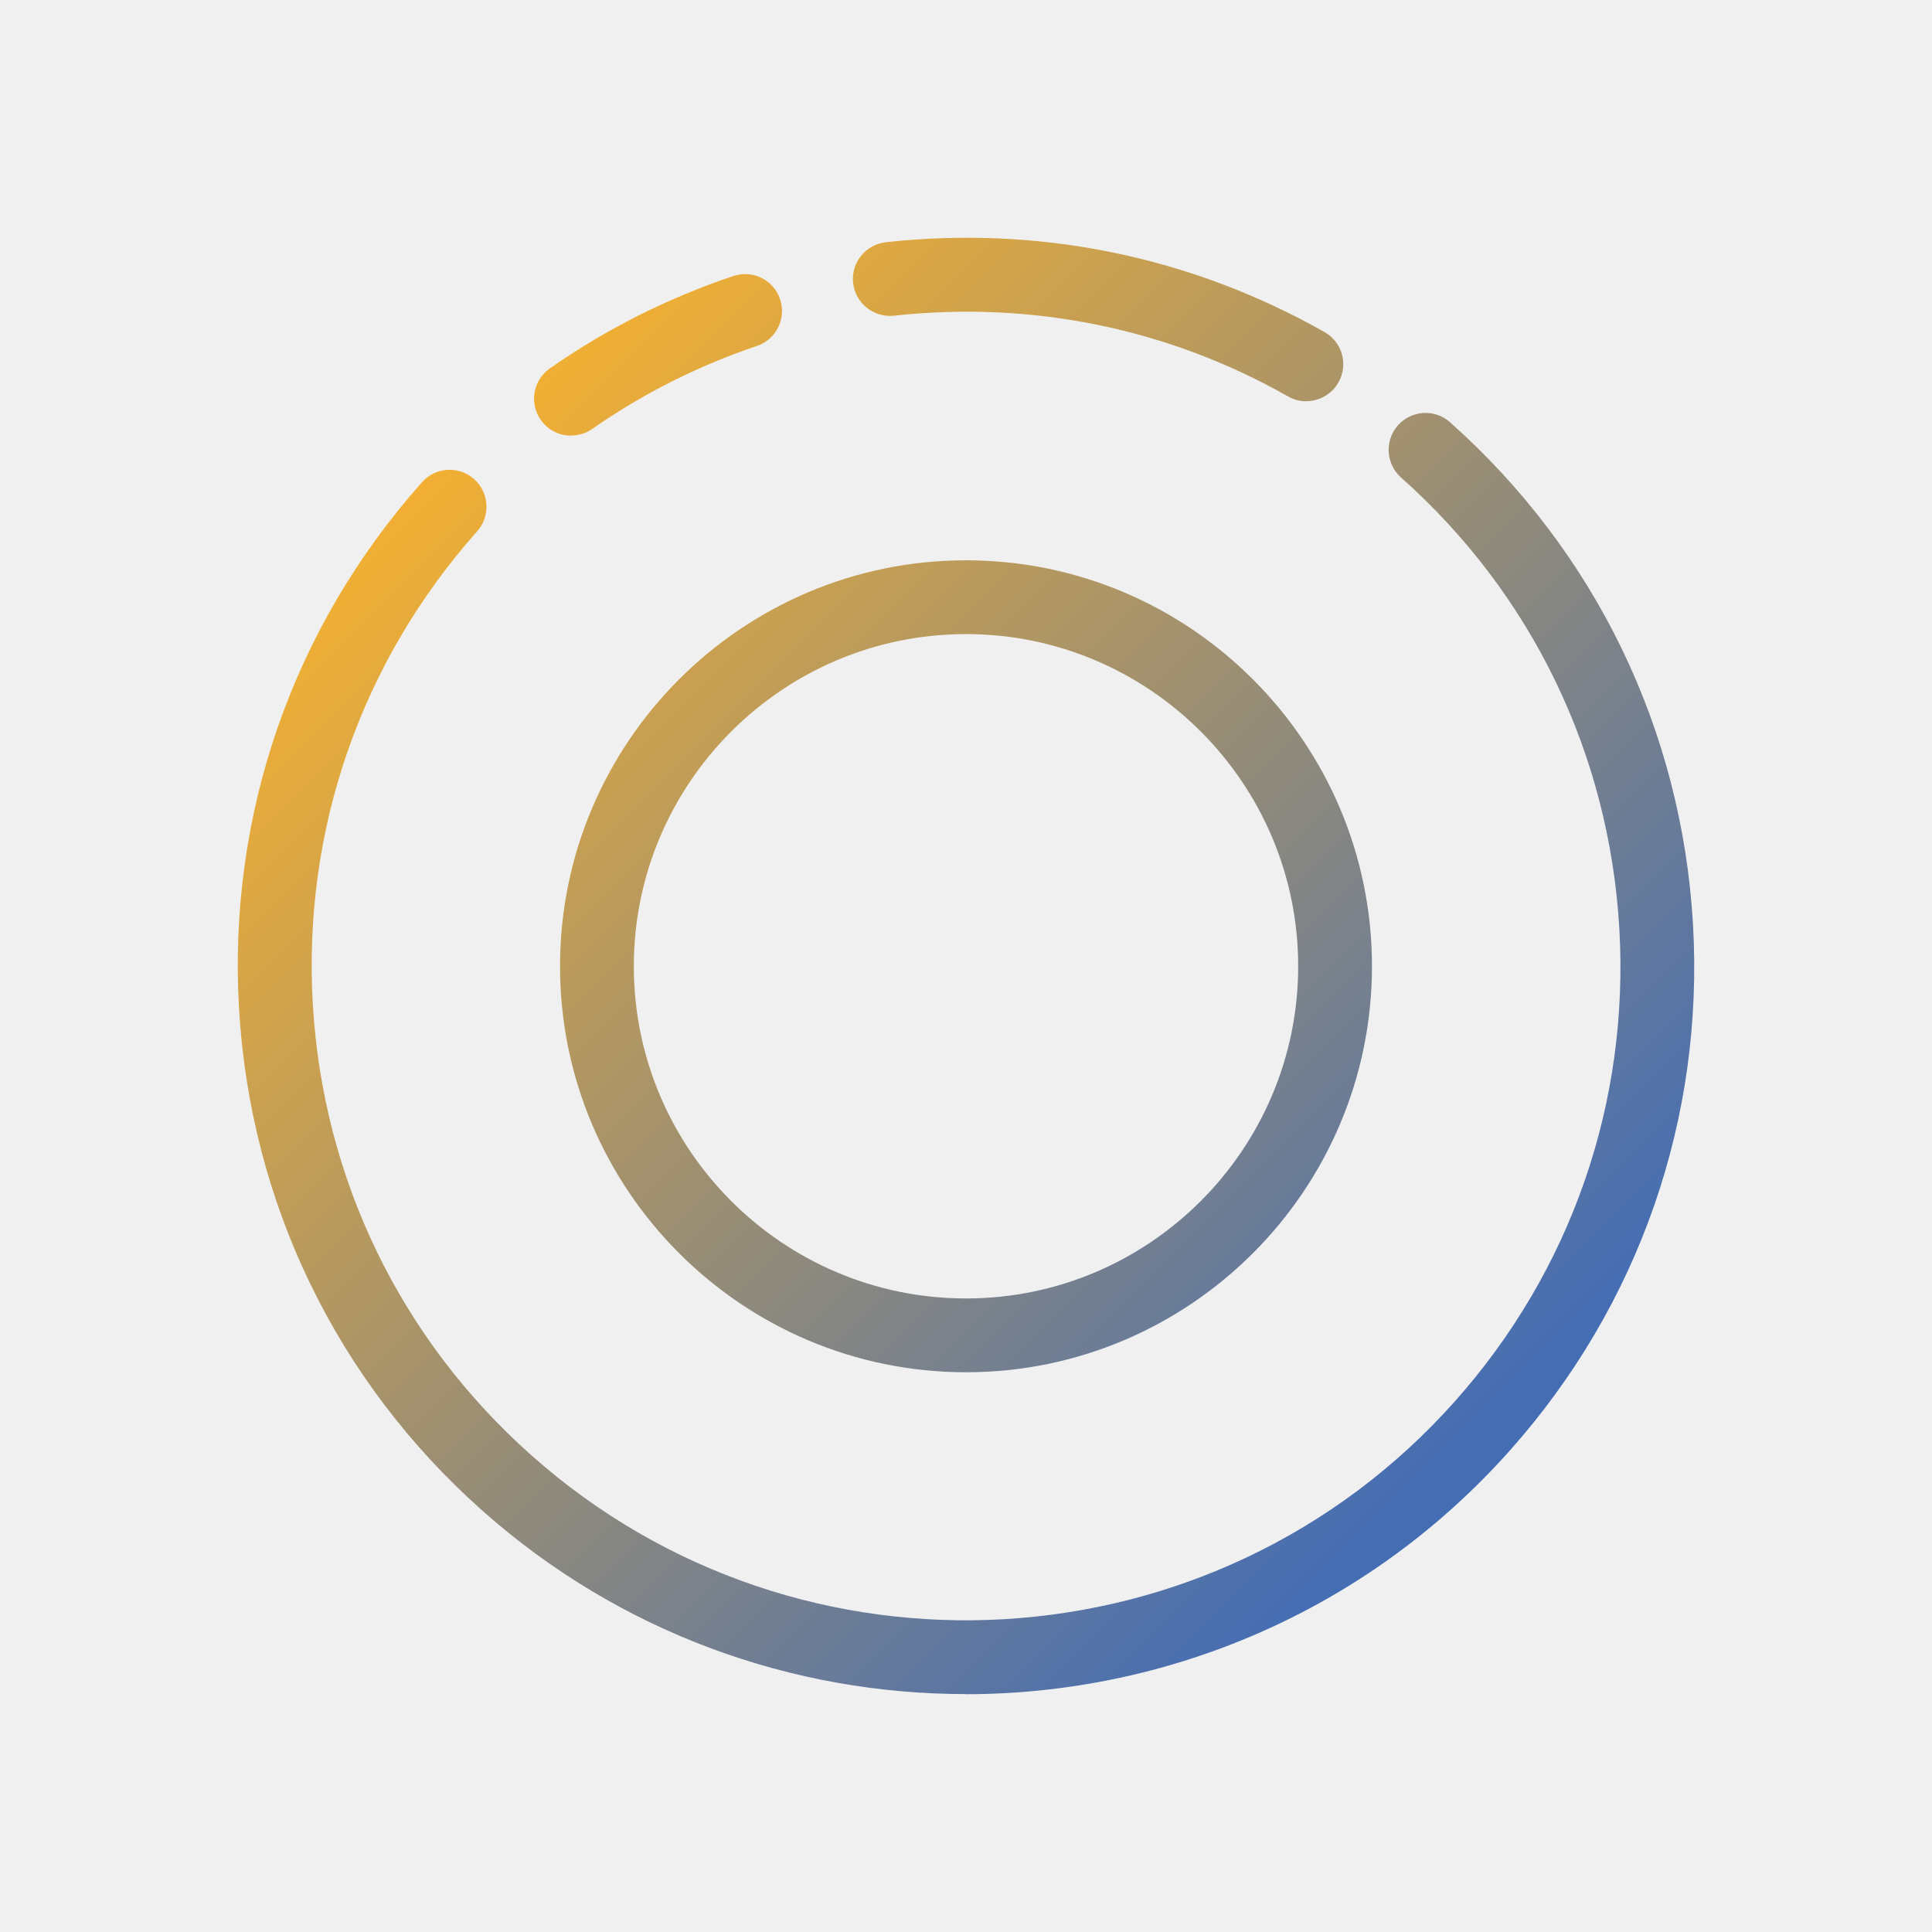
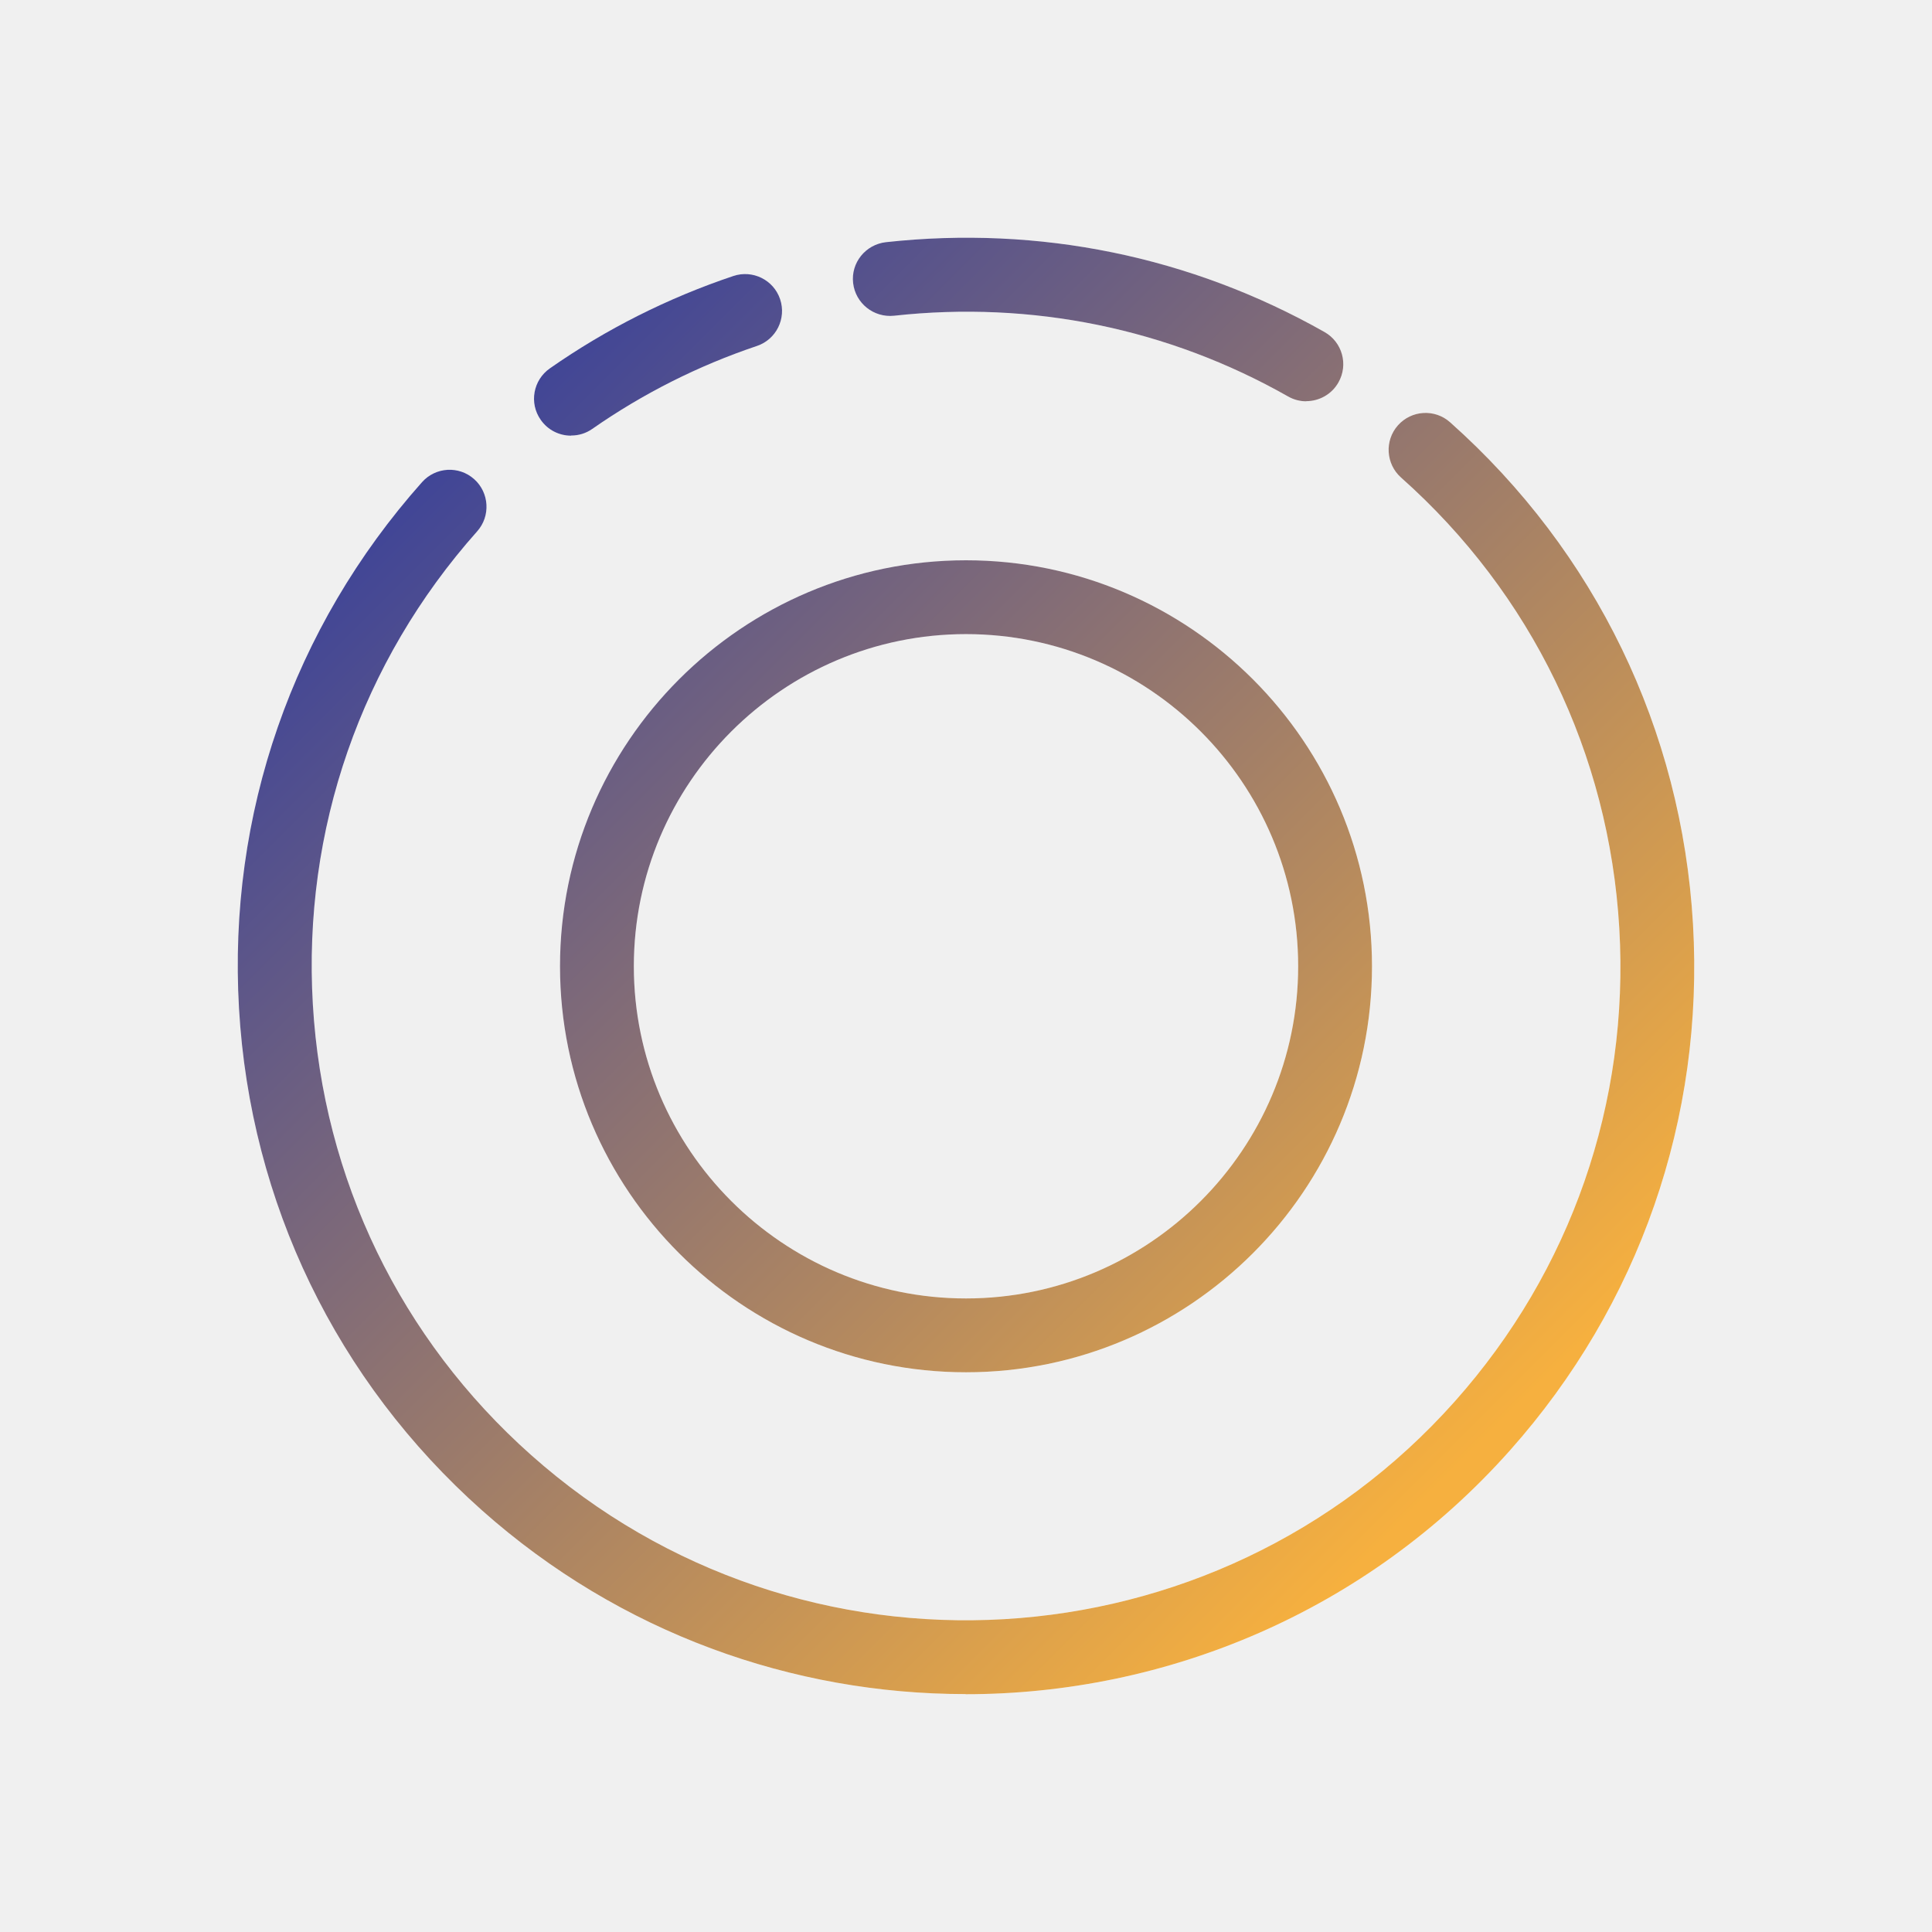
<svg xmlns="http://www.w3.org/2000/svg" id="Layer_1" data-name="Layer 1" viewBox="0 0 140 140">
  <defs>
    <style>
      .cls-1 {
        fill: url(#linear-gradient);
      }

      .cls-2 {
        fill: #fff;
      }
    </style>
    <linearGradient id="linear-gradient" x1="29.79" y1="29.81" x2="106" y2="106.02" gradientUnits="userSpaceOnUse">
-       <stop offset="0" stop-color="#f8b22e" />
-       <stop offset="1" stop-color="#446db4" />
+       <stop offset="0" stop-color="#39419a" />
+       <stop offset="1" stop-color="#f6b03f" />
    </linearGradient>
  </defs>
  <g>
    <path class="cls-2" d="M94.66,29.08c-.45,0-.9-.11-1.32-.35-8.69-4.93-18.57-6.95-28.56-5.85-1.47.15-2.79-.9-2.96-2.37s.9-2.79,2.37-2.96c11.12-1.22,22.11,1.03,31.79,6.51,1.29.73,1.74,2.36,1.01,3.65-.49.87-1.4,1.36-2.33,1.36Z" />
    <path class="cls-2" d="M41.38,31.57c-.85,0-1.68-.4-2.2-1.15-.85-1.21-.55-2.88.67-3.73,4.08-2.85,8.55-5.1,13.29-6.69,1.4-.47,2.92.28,3.39,1.68.47,1.4-.28,2.92-1.68,3.39-4.25,1.43-8.26,3.45-11.93,6.01-.47.33-1,.48-1.53.48Z" />
    <path class="cls-2" d="M69.97,122.76c-12.49,0-25.01-4.39-35.05-13.32-10.53-9.37-16.78-22.28-17.6-36.35-.82-14.07,3.89-27.62,13.26-38.15.98-1.1,2.67-1.21,3.78-.22,1.1.98,1.2,2.68.22,3.78-8.42,9.46-12.65,21.64-11.91,34.28.74,12.64,6.35,24.24,15.82,32.66,19.53,17.38,49.56,15.63,66.94-3.9,8.42-9.46,12.65-21.64,11.91-34.28-.74-12.64-6.35-24.24-15.82-32.66-1.1-.98-1.2-2.68-.22-3.78.98-1.1,2.67-1.21,3.78-.22,10.53,9.37,16.78,22.28,17.6,36.35.82,14.07-3.89,27.62-13.26,38.15-10.41,11.7-24.9,17.67-39.45,17.67Z" />
    <path class="cls-2" d="M70,99.44c-16.22,0-29.42-13.2-29.42-29.42s13.2-29.42,29.42-29.42,29.42,13.2,29.42,29.42-13.2,29.42-29.42,29.42ZM70,45.95c-13.27,0-24.07,10.8-24.07,24.07s10.8,24.07,24.07,24.07,24.07-10.8,24.07-24.07-10.8-24.07-24.07-24.07Z" />
  </g>
  <g>
    <path class="cls-1" d="M94.66,29.08c-.45,0-.9-.11-1.32-.35-8.69-4.93-18.57-6.95-28.56-5.85-1.47.15-2.79-.9-2.96-2.37s.9-2.79,2.37-2.96c11.12-1.22,22.11,1.03,31.79,6.51,1.29.73,1.74,2.36,1.01,3.65-.49.87-1.4,1.36-2.33,1.36Z" />
    <path class="cls-1" d="M41.38,31.57c-.85,0-1.68-.4-2.2-1.15-.85-1.21-.55-2.88.67-3.73,4.08-2.85,8.55-5.1,13.29-6.69,1.4-.47,2.92.28,3.39,1.68.47,1.4-.28,2.92-1.68,3.39-4.25,1.43-8.26,3.45-11.93,6.01-.47.33-1,.48-1.53.48Z" />
    <path class="cls-1" d="M69.97,122.76c-12.49,0-25.01-4.39-35.05-13.32-10.53-9.37-16.78-22.28-17.6-36.35-.82-14.07,3.89-27.62,13.26-38.15.98-1.1,2.67-1.21,3.78-.22,1.1.98,1.2,2.68.22,3.78-8.42,9.46-12.65,21.64-11.91,34.28.74,12.64,6.35,24.24,15.82,32.66,19.53,17.38,49.56,15.63,66.94-3.9,8.42-9.46,12.65-21.64,11.91-34.28-.74-12.64-6.35-24.24-15.82-32.66-1.1-.98-1.2-2.68-.22-3.78.98-1.1,2.67-1.21,3.78-.22,10.53,9.37,16.78,22.28,17.6,36.35.82,14.07-3.89,27.62-13.26,38.15-10.41,11.7-24.9,17.67-39.45,17.67Z" />
    <path class="cls-1" d="M70,99.44c-16.22,0-29.42-13.2-29.42-29.42s13.2-29.42,29.42-29.42,29.42,13.2,29.42,29.42-13.2,29.42-29.42,29.42ZM70,45.95c-13.27,0-24.07,10.8-24.07,24.07s10.8,24.07,24.07,24.07,24.07-10.8,24.07-24.07-10.8-24.07-24.07-24.07Z" />
  </g>
</svg>
